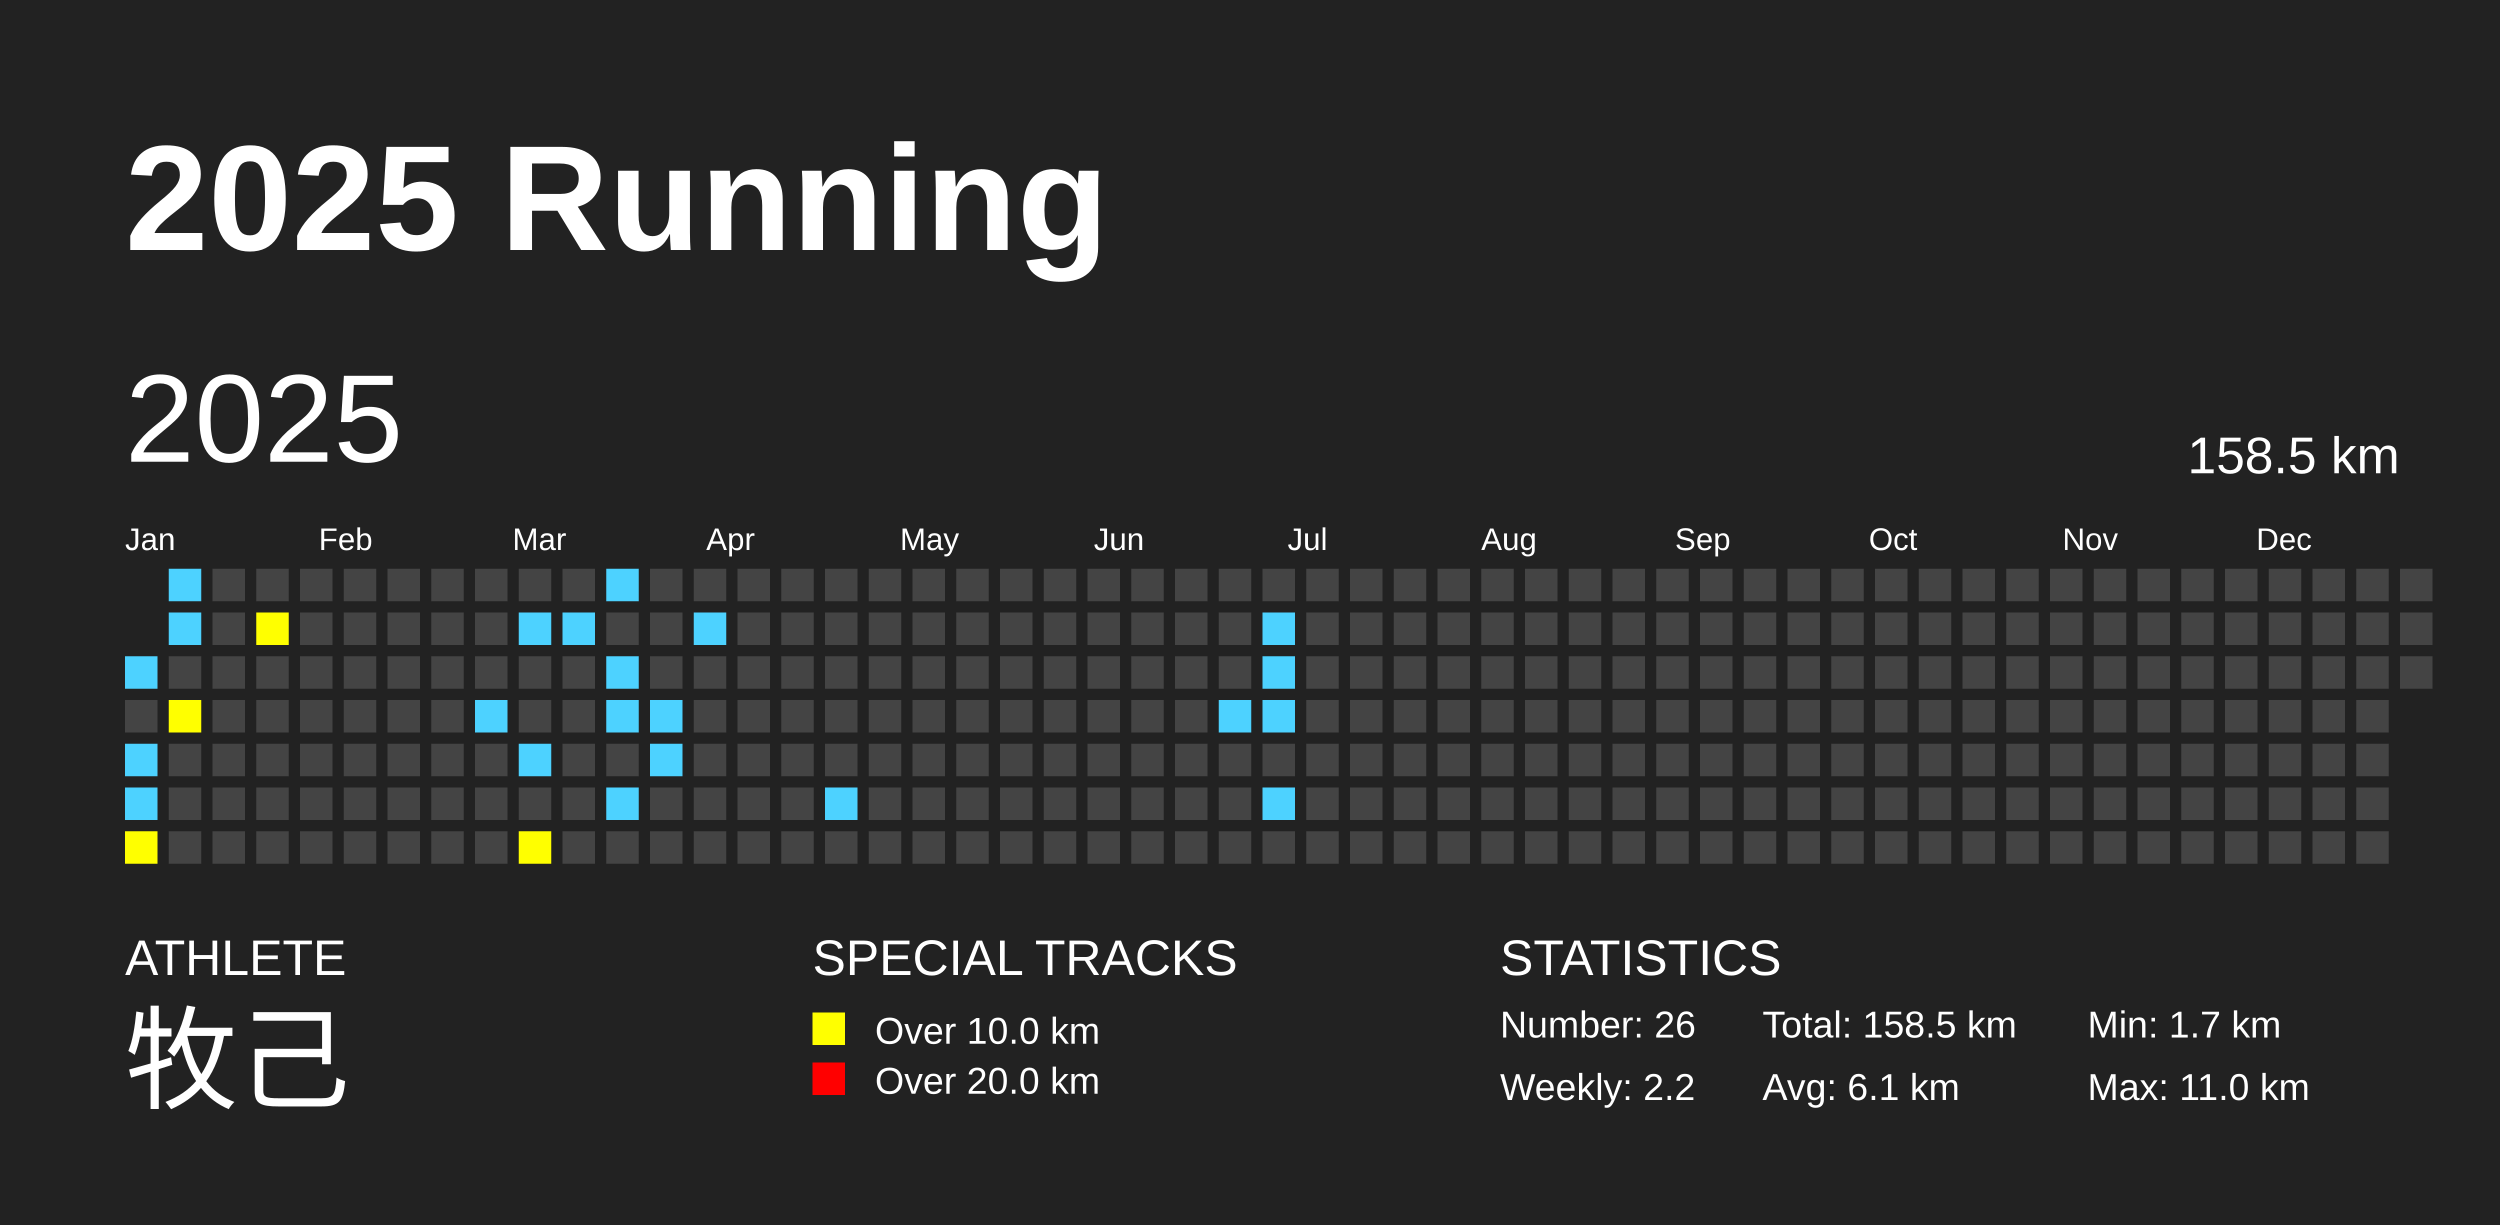
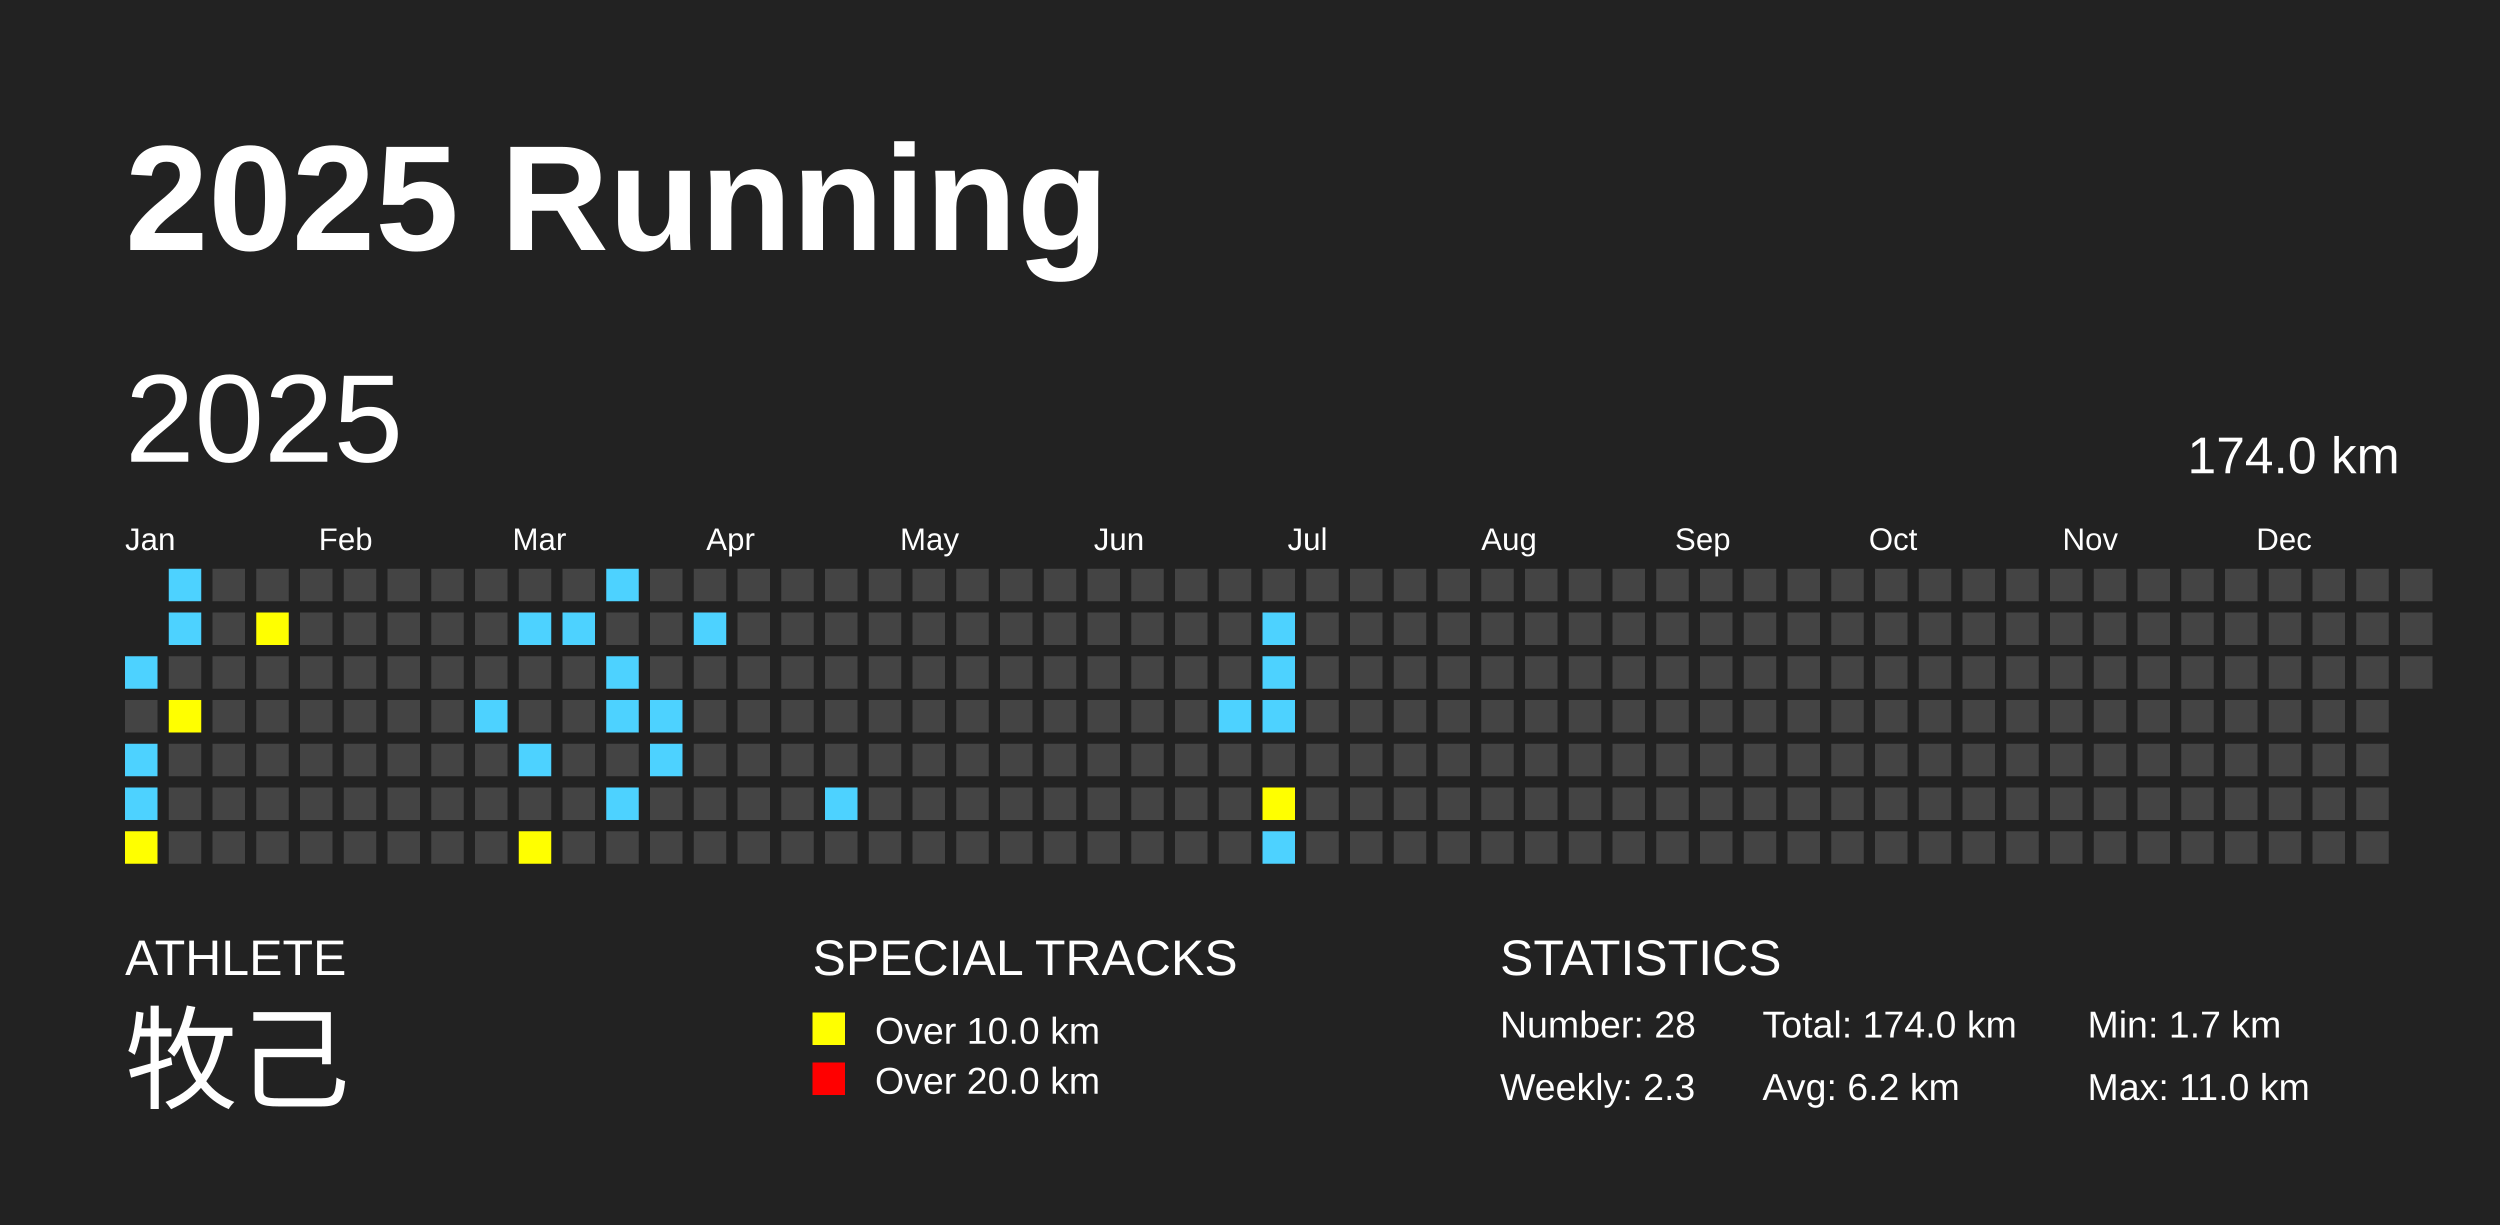
<svg xmlns="http://www.w3.org/2000/svg" baseProfile="full" height="98mm" version="1.1" viewBox="0,0,200,98" width="200mm">
  <defs />
  <rect fill="#222222" height="98" width="200" x="0" y="0" />
  <text fill="#FFFFFF" style="font-size:12px; font-family:Arial; font-weight:bold;" x="10" y="20">2025 Running</text>
  <text fill="#FFFFFF" style="font-size:4px; font-family:Arial" x="10" y="78">ATHLETE</text>
  <text fill="#FFFFFF" style="font-size:9px; font-family:Arial" x="10" y="88">牧己</text>
  <text fill="#FFFFFF" style="font-size:4px; font-family:Arial" x="65" y="78">SPECIAL TRACKS</text>
  <rect fill="yellow" height="2.6" width="2.6" x="65" y="81" />
  <text fill="#FFFFFF" style="font-size:3px; font-family:Arial" x="70" y="83.5">Over 10.0 km</text>
  <rect fill="red" height="2.6" width="2.6" x="65" y="85" />
  <text fill="#FFFFFF" style="font-size:3px; font-family:Arial" x="70" y="87.5">Over 20.0 km</text>
  <text fill="#FFFFFF" style="font-size:4px; font-family:Arial" x="120" y="78">STATISTICS</text>
-   <text fill="#FFFFFF" style="font-size:3px; font-family:Arial" x="120" y="83">Number: 26</text>
-   <text fill="#FFFFFF" style="font-size:3px; font-family:Arial" x="120" y="88">Weekly: 2.2</text>
-   <text fill="#FFFFFF" style="font-size:3px; font-family:Arial" x="141" y="83">Total: 158.5 km</text>
-   <text fill="#FFFFFF" style="font-size:3px; font-family:Arial" x="141" y="88">Avg: 6.1 km</text>
+   <text fill="#FFFFFF" style="font-size:3px; font-family:Arial" x="120" y="83">Number: 28</text>
+   <text fill="#FFFFFF" style="font-size:3px; font-family:Arial" x="120" y="88">Weekly: 2.3</text>
+   <text fill="#FFFFFF" style="font-size:3px; font-family:Arial" x="141" y="83">Total: 174.0 km</text>
+   <text fill="#FFFFFF" style="font-size:3px; font-family:Arial" x="141" y="88">Avg: 6.2 km</text>
  <text fill="#FFFFFF" style="font-size:3px; font-family:Arial" x="167" y="83">Min: 1.7 km</text>
  <text fill="#FFFFFF" style="font-size:3px; font-family:Arial" x="167" y="88">Max: 11.0 km</text>
  <text dominant-baseline="hanging" fill="#FFFFFF" style="font-size:10.0px; font-family:Arial;" x="10" y="30">2025</text>
-   <text dominant-baseline="hanging" fill="#FFFFFF" style="font-size:4.125px; font-family:Arial;" x="175" y="35">158.5 km</text>
+   <text dominant-baseline="hanging" fill="#FFFFFF" style="font-size:4.125px; font-family:Arial;" x="175" y="35">174.0 km</text>
  <text fill="#FFFFFF" style="font-size:2.5px; font-family:Arial" x="10.0" y="44">Jan</text>
  <text fill="#FFFFFF" style="font-size:2.5px; font-family:Arial" x="25.5" y="44">Feb</text>
  <text fill="#FFFFFF" style="font-size:2.5px; font-family:Arial" x="41.0" y="44">Mar</text>
  <text fill="#FFFFFF" style="font-size:2.5px; font-family:Arial" x="56.5" y="44">Apr</text>
  <text fill="#FFFFFF" style="font-size:2.5px; font-family:Arial" x="72.0" y="44">May</text>
  <text fill="#FFFFFF" style="font-size:2.5px; font-family:Arial" x="87.5" y="44">Jun</text>
  <text fill="#FFFFFF" style="font-size:2.5px; font-family:Arial" x="103.0" y="44">Jul</text>
  <text fill="#FFFFFF" style="font-size:2.5px; font-family:Arial" x="118.5" y="44">Aug</text>
  <text fill="#FFFFFF" style="font-size:2.5px; font-family:Arial" x="134.0" y="44">Sep</text>
  <text fill="#FFFFFF" style="font-size:2.5px; font-family:Arial" x="149.5" y="44">Oct</text>
  <text fill="#FFFFFF" style="font-size:2.5px; font-family:Arial" x="165.0" y="44">Nov</text>
  <text fill="#FFFFFF" style="font-size:2.5px; font-family:Arial" x="180.5" y="44">Dec</text>
  <rect fill="#4DD2FF" height="2.6" width="2.6" x="10.0" y="52.5" />
  <rect fill="#444444" height="2.6" width="2.6" x="10.0" y="56.0" />
  <rect fill="#4DD2FF" height="2.6" width="2.6" x="10.0" y="59.5" />
  <rect fill="#4DD2FF" height="2.6" width="2.6" x="10.0" y="63.0" />
  <rect fill="yellow" height="2.6" width="2.6" x="10.0" y="66.5" />
  <rect fill="#4DD2FF" height="2.6" width="2.6" x="13.5" y="45.5" />
  <rect fill="#4DD2FF" height="2.6" width="2.6" x="13.5" y="49.0" />
  <rect fill="#444444" height="2.6" width="2.6" x="13.5" y="52.5" />
  <rect fill="yellow" height="2.6" width="2.6" x="13.5" y="56.0" />
  <rect fill="#444444" height="2.6" width="2.6" x="13.5" y="59.5" />
  <rect fill="#444444" height="2.6" width="2.6" x="13.5" y="63.0" />
  <rect fill="#444444" height="2.6" width="2.6" x="13.5" y="66.5" />
  <rect fill="#444444" height="2.6" width="2.6" x="17.0" y="45.5" />
  <rect fill="#444444" height="2.6" width="2.6" x="17.0" y="49.0" />
  <rect fill="#444444" height="2.6" width="2.6" x="17.0" y="52.5" />
  <rect fill="#444444" height="2.6" width="2.6" x="17.0" y="56.0" />
  <rect fill="#444444" height="2.6" width="2.6" x="17.0" y="59.5" />
  <rect fill="#444444" height="2.6" width="2.6" x="17.0" y="63.0" />
  <rect fill="#444444" height="2.6" width="2.6" x="17.0" y="66.5" />
  <rect fill="#444444" height="2.6" width="2.6" x="20.5" y="45.5" />
  <rect fill="yellow" height="2.6" width="2.6" x="20.5" y="49.0" />
  <rect fill="#444444" height="2.6" width="2.6" x="20.5" y="52.5" />
  <rect fill="#444444" height="2.6" width="2.6" x="20.5" y="56.0" />
  <rect fill="#444444" height="2.6" width="2.6" x="20.5" y="59.5" />
  <rect fill="#444444" height="2.6" width="2.6" x="20.5" y="63.0" />
  <rect fill="#444444" height="2.6" width="2.6" x="20.5" y="66.5" />
  <rect fill="#444444" height="2.6" width="2.6" x="24.0" y="45.5" />
  <rect fill="#444444" height="2.6" width="2.6" x="24.0" y="49.0" />
  <rect fill="#444444" height="2.6" width="2.6" x="24.0" y="52.5" />
  <rect fill="#444444" height="2.6" width="2.6" x="24.0" y="56.0" />
  <rect fill="#444444" height="2.6" width="2.6" x="24.0" y="59.5" />
  <rect fill="#444444" height="2.6" width="2.6" x="24.0" y="63.0" />
  <rect fill="#444444" height="2.6" width="2.6" x="24.0" y="66.5" />
  <rect fill="#444444" height="2.6" width="2.6" x="27.5" y="45.5" />
  <rect fill="#444444" height="2.6" width="2.6" x="27.5" y="49.0" />
  <rect fill="#444444" height="2.6" width="2.6" x="27.5" y="52.5" />
  <rect fill="#444444" height="2.6" width="2.6" x="27.5" y="56.0" />
  <rect fill="#444444" height="2.6" width="2.6" x="27.5" y="59.5" />
  <rect fill="#444444" height="2.6" width="2.6" x="27.5" y="63.0" />
  <rect fill="#444444" height="2.6" width="2.6" x="27.5" y="66.5" />
  <rect fill="#444444" height="2.6" width="2.6" x="31.0" y="45.5" />
  <rect fill="#444444" height="2.6" width="2.6" x="31.0" y="49.0" />
  <rect fill="#444444" height="2.6" width="2.6" x="31.0" y="52.5" />
  <rect fill="#444444" height="2.6" width="2.6" x="31.0" y="56.0" />
  <rect fill="#444444" height="2.6" width="2.6" x="31.0" y="59.5" />
  <rect fill="#444444" height="2.6" width="2.6" x="31.0" y="63.0" />
  <rect fill="#444444" height="2.6" width="2.6" x="31.0" y="66.5" />
  <rect fill="#444444" height="2.6" width="2.6" x="34.5" y="45.5" />
  <rect fill="#444444" height="2.6" width="2.6" x="34.5" y="49.0" />
  <rect fill="#444444" height="2.6" width="2.6" x="34.5" y="52.5" />
  <rect fill="#444444" height="2.6" width="2.6" x="34.5" y="56.0" />
  <rect fill="#444444" height="2.6" width="2.6" x="34.5" y="59.5" />
  <rect fill="#444444" height="2.6" width="2.6" x="34.5" y="63.0" />
  <rect fill="#444444" height="2.6" width="2.6" x="34.5" y="66.5" />
  <rect fill="#444444" height="2.6" width="2.6" x="38.0" y="45.5" />
  <rect fill="#444444" height="2.6" width="2.6" x="38.0" y="49.0" />
  <rect fill="#444444" height="2.6" width="2.6" x="38.0" y="52.5" />
  <rect fill="#4DD2FF" height="2.6" width="2.6" x="38.0" y="56.0" />
  <rect fill="#444444" height="2.6" width="2.6" x="38.0" y="59.5" />
  <rect fill="#444444" height="2.6" width="2.6" x="38.0" y="63.0" />
  <rect fill="#444444" height="2.6" width="2.6" x="38.0" y="66.5" />
  <rect fill="#444444" height="2.6" width="2.6" x="41.5" y="45.5" />
  <rect fill="#4DD2FF" height="2.6" width="2.6" x="41.5" y="49.0" />
  <rect fill="#444444" height="2.6" width="2.6" x="41.5" y="52.5" />
  <rect fill="#444444" height="2.6" width="2.6" x="41.5" y="56.0" />
  <rect fill="#4DD2FF" height="2.6" width="2.6" x="41.5" y="59.5" />
  <rect fill="#444444" height="2.6" width="2.6" x="41.5" y="63.0" />
  <rect fill="yellow" height="2.6" width="2.6" x="41.5" y="66.5" />
  <rect fill="#444444" height="2.6" width="2.6" x="45.0" y="45.5" />
  <rect fill="#4DD2FF" height="2.6" width="2.6" x="45.0" y="49.0" />
  <rect fill="#444444" height="2.6" width="2.6" x="45.0" y="52.5" />
  <rect fill="#444444" height="2.6" width="2.6" x="45.0" y="56.0" />
  <rect fill="#444444" height="2.6" width="2.6" x="45.0" y="59.5" />
  <rect fill="#444444" height="2.6" width="2.6" x="45.0" y="63.0" />
  <rect fill="#444444" height="2.6" width="2.6" x="45.0" y="66.5" />
  <rect fill="#4DD2FF" height="2.6" width="2.6" x="48.5" y="45.5" />
  <rect fill="#444444" height="2.6" width="2.6" x="48.5" y="49.0" />
  <rect fill="#4DD2FF" height="2.6" width="2.6" x="48.5" y="52.5" />
  <rect fill="#4DD2FF" height="2.6" width="2.6" x="48.5" y="56.0" />
  <rect fill="#444444" height="2.6" width="2.6" x="48.5" y="59.5" />
  <rect fill="#4DD2FF" height="2.6" width="2.6" x="48.5" y="63.0" />
  <rect fill="#444444" height="2.6" width="2.6" x="48.5" y="66.5" />
  <rect fill="#444444" height="2.6" width="2.6" x="52.0" y="45.5" />
  <rect fill="#444444" height="2.6" width="2.6" x="52.0" y="49.0" />
  <rect fill="#444444" height="2.6" width="2.6" x="52.0" y="52.5" />
  <rect fill="#4DD2FF" height="2.6" width="2.6" x="52.0" y="56.0" />
  <rect fill="#4DD2FF" height="2.6" width="2.6" x="52.0" y="59.5" />
  <rect fill="#444444" height="2.6" width="2.6" x="52.0" y="63.0" />
  <rect fill="#444444" height="2.6" width="2.6" x="52.0" y="66.5" />
  <rect fill="#444444" height="2.6" width="2.6" x="55.5" y="45.5" />
  <rect fill="#4DD2FF" height="2.6" width="2.6" x="55.5" y="49.0" />
  <rect fill="#444444" height="2.6" width="2.6" x="55.5" y="52.5" />
  <rect fill="#444444" height="2.6" width="2.6" x="55.5" y="56.0" />
  <rect fill="#444444" height="2.6" width="2.6" x="55.5" y="59.5" />
  <rect fill="#444444" height="2.6" width="2.6" x="55.5" y="63.0" />
  <rect fill="#444444" height="2.6" width="2.6" x="55.5" y="66.5" />
  <rect fill="#444444" height="2.6" width="2.6" x="59.0" y="45.5" />
  <rect fill="#444444" height="2.6" width="2.6" x="59.0" y="49.0" />
  <rect fill="#444444" height="2.6" width="2.6" x="59.0" y="52.5" />
  <rect fill="#444444" height="2.6" width="2.6" x="59.0" y="56.0" />
  <rect fill="#444444" height="2.6" width="2.6" x="59.0" y="59.5" />
  <rect fill="#444444" height="2.6" width="2.6" x="59.0" y="63.0" />
  <rect fill="#444444" height="2.6" width="2.6" x="59.0" y="66.5" />
  <rect fill="#444444" height="2.6" width="2.6" x="62.5" y="45.5" />
  <rect fill="#444444" height="2.6" width="2.6" x="62.5" y="49.0" />
  <rect fill="#444444" height="2.6" width="2.6" x="62.5" y="52.5" />
  <rect fill="#444444" height="2.6" width="2.6" x="62.5" y="56.0" />
  <rect fill="#444444" height="2.6" width="2.6" x="62.5" y="59.5" />
  <rect fill="#444444" height="2.6" width="2.6" x="62.5" y="63.0" />
  <rect fill="#444444" height="2.6" width="2.6" x="62.5" y="66.5" />
  <rect fill="#444444" height="2.6" width="2.6" x="66.0" y="45.5" />
  <rect fill="#444444" height="2.6" width="2.6" x="66.0" y="49.0" />
  <rect fill="#444444" height="2.6" width="2.6" x="66.0" y="52.5" />
  <rect fill="#444444" height="2.6" width="2.6" x="66.0" y="56.0" />
  <rect fill="#444444" height="2.6" width="2.6" x="66.0" y="59.5" />
  <rect fill="#4DD2FF" height="2.6" width="2.6" x="66.0" y="63.0" />
  <rect fill="#444444" height="2.6" width="2.6" x="66.0" y="66.5" />
  <rect fill="#444444" height="2.6" width="2.6" x="69.5" y="45.5" />
  <rect fill="#444444" height="2.6" width="2.6" x="69.5" y="49.0" />
  <rect fill="#444444" height="2.6" width="2.6" x="69.5" y="52.5" />
  <rect fill="#444444" height="2.6" width="2.6" x="69.5" y="56.0" />
  <rect fill="#444444" height="2.6" width="2.6" x="69.5" y="59.5" />
  <rect fill="#444444" height="2.6" width="2.6" x="69.5" y="63.0" />
  <rect fill="#444444" height="2.6" width="2.6" x="69.5" y="66.5" />
  <rect fill="#444444" height="2.6" width="2.6" x="73.0" y="45.5" />
  <rect fill="#444444" height="2.6" width="2.6" x="73.0" y="49.0" />
  <rect fill="#444444" height="2.6" width="2.6" x="73.0" y="52.5" />
  <rect fill="#444444" height="2.6" width="2.6" x="73.0" y="56.0" />
  <rect fill="#444444" height="2.6" width="2.6" x="73.0" y="59.5" />
  <rect fill="#444444" height="2.6" width="2.6" x="73.0" y="63.0" />
  <rect fill="#444444" height="2.6" width="2.6" x="73.0" y="66.5" />
  <rect fill="#444444" height="2.6" width="2.6" x="76.5" y="45.5" />
  <rect fill="#444444" height="2.6" width="2.6" x="76.5" y="49.0" />
  <rect fill="#444444" height="2.6" width="2.6" x="76.5" y="52.5" />
  <rect fill="#444444" height="2.6" width="2.6" x="76.5" y="56.0" />
  <rect fill="#444444" height="2.6" width="2.6" x="76.5" y="59.5" />
  <rect fill="#444444" height="2.6" width="2.6" x="76.5" y="63.0" />
  <rect fill="#444444" height="2.6" width="2.6" x="76.5" y="66.5" />
  <rect fill="#444444" height="2.6" width="2.6" x="80.0" y="45.5" />
  <rect fill="#444444" height="2.6" width="2.6" x="80.0" y="49.0" />
  <rect fill="#444444" height="2.6" width="2.6" x="80.0" y="52.5" />
  <rect fill="#444444" height="2.6" width="2.6" x="80.0" y="56.0" />
  <rect fill="#444444" height="2.6" width="2.6" x="80.0" y="59.5" />
  <rect fill="#444444" height="2.6" width="2.6" x="80.0" y="63.0" />
  <rect fill="#444444" height="2.6" width="2.6" x="80.0" y="66.5" />
  <rect fill="#444444" height="2.6" width="2.6" x="83.5" y="45.5" />
  <rect fill="#444444" height="2.6" width="2.6" x="83.5" y="49.0" />
  <rect fill="#444444" height="2.6" width="2.6" x="83.5" y="52.5" />
  <rect fill="#444444" height="2.6" width="2.6" x="83.5" y="56.0" />
  <rect fill="#444444" height="2.6" width="2.6" x="83.5" y="59.5" />
  <rect fill="#444444" height="2.6" width="2.6" x="83.5" y="63.0" />
  <rect fill="#444444" height="2.6" width="2.6" x="83.5" y="66.5" />
  <rect fill="#444444" height="2.6" width="2.6" x="87.0" y="45.5" />
  <rect fill="#444444" height="2.6" width="2.6" x="87.0" y="49.0" />
  <rect fill="#444444" height="2.6" width="2.6" x="87.0" y="52.5" />
  <rect fill="#444444" height="2.6" width="2.6" x="87.0" y="56.0" />
  <rect fill="#444444" height="2.6" width="2.6" x="87.0" y="59.5" />
  <rect fill="#444444" height="2.6" width="2.6" x="87.0" y="63.0" />
  <rect fill="#444444" height="2.6" width="2.6" x="87.0" y="66.5" />
  <rect fill="#444444" height="2.6" width="2.6" x="90.5" y="45.5" />
  <rect fill="#444444" height="2.6" width="2.6" x="90.5" y="49.0" />
  <rect fill="#444444" height="2.6" width="2.6" x="90.5" y="52.5" />
  <rect fill="#444444" height="2.6" width="2.6" x="90.5" y="56.0" />
  <rect fill="#444444" height="2.6" width="2.6" x="90.5" y="59.5" />
  <rect fill="#444444" height="2.6" width="2.6" x="90.5" y="63.0" />
  <rect fill="#444444" height="2.6" width="2.6" x="90.5" y="66.5" />
  <rect fill="#444444" height="2.6" width="2.6" x="94.0" y="45.5" />
  <rect fill="#444444" height="2.6" width="2.6" x="94.0" y="49.0" />
  <rect fill="#444444" height="2.6" width="2.6" x="94.0" y="52.5" />
  <rect fill="#444444" height="2.6" width="2.6" x="94.0" y="56.0" />
  <rect fill="#444444" height="2.6" width="2.6" x="94.0" y="59.5" />
  <rect fill="#444444" height="2.6" width="2.6" x="94.0" y="63.0" />
  <rect fill="#444444" height="2.6" width="2.6" x="94.0" y="66.5" />
  <rect fill="#444444" height="2.6" width="2.6" x="97.5" y="45.5" />
  <rect fill="#444444" height="2.6" width="2.6" x="97.5" y="49.0" />
  <rect fill="#444444" height="2.6" width="2.6" x="97.5" y="52.5" />
  <rect fill="#4DD2FF" height="2.6" width="2.6" x="97.5" y="56.0" />
  <rect fill="#444444" height="2.6" width="2.6" x="97.5" y="59.5" />
  <rect fill="#444444" height="2.6" width="2.6" x="97.5" y="63.0" />
  <rect fill="#444444" height="2.6" width="2.6" x="97.5" y="66.5" />
  <rect fill="#444444" height="2.6" width="2.6" x="101.0" y="45.5" />
  <rect fill="#4DD2FF" height="2.6" width="2.6" x="101.0" y="49.0" />
  <rect fill="#4DD2FF" height="2.6" width="2.6" x="101.0" y="52.5" />
  <rect fill="#4DD2FF" height="2.6" width="2.6" x="101.0" y="56.0" />
  <rect fill="#444444" height="2.6" width="2.6" x="101.0" y="59.5" />
-   <rect fill="#4DD2FF" height="2.6" width="2.6" x="101.0" y="63.0" />
-   <rect fill="#444444" height="2.6" width="2.6" x="101.0" y="66.5" />
+   <rect fill="yellow" height="2.6" width="2.6" x="101.0" y="63.0" />
+   <rect fill="#4DD2FF" height="2.6" width="2.6" x="101.0" y="66.5" />
  <rect fill="#444444" height="2.6" width="2.6" x="104.5" y="45.5" />
  <rect fill="#444444" height="2.6" width="2.6" x="104.5" y="49.0" />
  <rect fill="#444444" height="2.6" width="2.6" x="104.5" y="52.5" />
  <rect fill="#444444" height="2.6" width="2.6" x="104.5" y="56.0" />
  <rect fill="#444444" height="2.6" width="2.6" x="104.5" y="59.5" />
  <rect fill="#444444" height="2.6" width="2.6" x="104.5" y="63.0" />
  <rect fill="#444444" height="2.6" width="2.6" x="104.5" y="66.5" />
  <rect fill="#444444" height="2.6" width="2.6" x="108.0" y="45.5" />
  <rect fill="#444444" height="2.6" width="2.6" x="108.0" y="49.0" />
  <rect fill="#444444" height="2.6" width="2.6" x="108.0" y="52.5" />
  <rect fill="#444444" height="2.6" width="2.6" x="108.0" y="56.0" />
  <rect fill="#444444" height="2.6" width="2.6" x="108.0" y="59.5" />
  <rect fill="#444444" height="2.6" width="2.6" x="108.0" y="63.0" />
  <rect fill="#444444" height="2.6" width="2.6" x="108.0" y="66.5" />
  <rect fill="#444444" height="2.6" width="2.6" x="111.5" y="45.5" />
  <rect fill="#444444" height="2.6" width="2.6" x="111.5" y="49.0" />
  <rect fill="#444444" height="2.6" width="2.6" x="111.5" y="52.5" />
  <rect fill="#444444" height="2.6" width="2.6" x="111.5" y="56.0" />
  <rect fill="#444444" height="2.6" width="2.6" x="111.5" y="59.5" />
  <rect fill="#444444" height="2.6" width="2.6" x="111.5" y="63.0" />
  <rect fill="#444444" height="2.6" width="2.6" x="111.5" y="66.5" />
  <rect fill="#444444" height="2.6" width="2.6" x="115.0" y="45.5" />
  <rect fill="#444444" height="2.6" width="2.6" x="115.0" y="49.0" />
  <rect fill="#444444" height="2.6" width="2.6" x="115.0" y="52.5" />
  <rect fill="#444444" height="2.6" width="2.6" x="115.0" y="56.0" />
  <rect fill="#444444" height="2.6" width="2.6" x="115.0" y="59.5" />
  <rect fill="#444444" height="2.6" width="2.6" x="115.0" y="63.0" />
  <rect fill="#444444" height="2.6" width="2.6" x="115.0" y="66.5" />
  <rect fill="#444444" height="2.6" width="2.6" x="118.5" y="45.5" />
  <rect fill="#444444" height="2.6" width="2.6" x="118.5" y="49.0" />
  <rect fill="#444444" height="2.6" width="2.6" x="118.5" y="52.5" />
  <rect fill="#444444" height="2.6" width="2.6" x="118.5" y="56.0" />
  <rect fill="#444444" height="2.6" width="2.6" x="118.5" y="59.5" />
  <rect fill="#444444" height="2.6" width="2.6" x="118.5" y="63.0" />
  <rect fill="#444444" height="2.6" width="2.6" x="118.5" y="66.5" />
  <rect fill="#444444" height="2.6" width="2.6" x="122.0" y="45.5" />
  <rect fill="#444444" height="2.6" width="2.6" x="122.0" y="49.0" />
  <rect fill="#444444" height="2.6" width="2.6" x="122.0" y="52.5" />
  <rect fill="#444444" height="2.6" width="2.6" x="122.0" y="56.0" />
  <rect fill="#444444" height="2.6" width="2.6" x="122.0" y="59.5" />
  <rect fill="#444444" height="2.6" width="2.6" x="122.0" y="63.0" />
  <rect fill="#444444" height="2.6" width="2.6" x="122.0" y="66.5" />
  <rect fill="#444444" height="2.6" width="2.6" x="125.5" y="45.5" />
  <rect fill="#444444" height="2.6" width="2.6" x="125.5" y="49.0" />
  <rect fill="#444444" height="2.6" width="2.6" x="125.5" y="52.5" />
  <rect fill="#444444" height="2.6" width="2.6" x="125.5" y="56.0" />
  <rect fill="#444444" height="2.6" width="2.6" x="125.5" y="59.5" />
  <rect fill="#444444" height="2.6" width="2.6" x="125.5" y="63.0" />
  <rect fill="#444444" height="2.6" width="2.6" x="125.5" y="66.5" />
  <rect fill="#444444" height="2.6" width="2.6" x="129.0" y="45.5" />
  <rect fill="#444444" height="2.6" width="2.6" x="129.0" y="49.0" />
  <rect fill="#444444" height="2.6" width="2.6" x="129.0" y="52.5" />
  <rect fill="#444444" height="2.6" width="2.6" x="129.0" y="56.0" />
  <rect fill="#444444" height="2.6" width="2.6" x="129.0" y="59.5" />
  <rect fill="#444444" height="2.6" width="2.6" x="129.0" y="63.0" />
  <rect fill="#444444" height="2.6" width="2.6" x="129.0" y="66.5" />
  <rect fill="#444444" height="2.6" width="2.6" x="132.5" y="45.5" />
  <rect fill="#444444" height="2.6" width="2.6" x="132.5" y="49.0" />
  <rect fill="#444444" height="2.6" width="2.6" x="132.5" y="52.5" />
  <rect fill="#444444" height="2.6" width="2.6" x="132.5" y="56.0" />
  <rect fill="#444444" height="2.6" width="2.6" x="132.5" y="59.5" />
  <rect fill="#444444" height="2.6" width="2.6" x="132.5" y="63.0" />
  <rect fill="#444444" height="2.6" width="2.6" x="132.5" y="66.5" />
  <rect fill="#444444" height="2.6" width="2.6" x="136.0" y="45.5" />
  <rect fill="#444444" height="2.6" width="2.6" x="136.0" y="49.0" />
  <rect fill="#444444" height="2.6" width="2.6" x="136.0" y="52.5" />
  <rect fill="#444444" height="2.6" width="2.6" x="136.0" y="56.0" />
  <rect fill="#444444" height="2.6" width="2.6" x="136.0" y="59.5" />
  <rect fill="#444444" height="2.6" width="2.6" x="136.0" y="63.0" />
  <rect fill="#444444" height="2.6" width="2.6" x="136.0" y="66.5" />
  <rect fill="#444444" height="2.6" width="2.6" x="139.5" y="45.5" />
  <rect fill="#444444" height="2.6" width="2.6" x="139.5" y="49.0" />
  <rect fill="#444444" height="2.6" width="2.6" x="139.5" y="52.5" />
  <rect fill="#444444" height="2.6" width="2.6" x="139.5" y="56.0" />
  <rect fill="#444444" height="2.6" width="2.6" x="139.5" y="59.5" />
  <rect fill="#444444" height="2.6" width="2.6" x="139.5" y="63.0" />
  <rect fill="#444444" height="2.6" width="2.6" x="139.5" y="66.5" />
  <rect fill="#444444" height="2.6" width="2.6" x="143.0" y="45.5" />
  <rect fill="#444444" height="2.6" width="2.6" x="143.0" y="49.0" />
  <rect fill="#444444" height="2.6" width="2.6" x="143.0" y="52.5" />
  <rect fill="#444444" height="2.6" width="2.6" x="143.0" y="56.0" />
  <rect fill="#444444" height="2.6" width="2.6" x="143.0" y="59.5" />
  <rect fill="#444444" height="2.6" width="2.6" x="143.0" y="63.0" />
  <rect fill="#444444" height="2.6" width="2.6" x="143.0" y="66.5" />
  <rect fill="#444444" height="2.6" width="2.6" x="146.5" y="45.5" />
  <rect fill="#444444" height="2.6" width="2.6" x="146.5" y="49.0" />
  <rect fill="#444444" height="2.6" width="2.6" x="146.5" y="52.5" />
  <rect fill="#444444" height="2.6" width="2.6" x="146.5" y="56.0" />
  <rect fill="#444444" height="2.6" width="2.6" x="146.5" y="59.5" />
  <rect fill="#444444" height="2.6" width="2.6" x="146.5" y="63.0" />
  <rect fill="#444444" height="2.6" width="2.6" x="146.5" y="66.5" />
  <rect fill="#444444" height="2.6" width="2.6" x="150.0" y="45.5" />
  <rect fill="#444444" height="2.6" width="2.6" x="150.0" y="49.0" />
  <rect fill="#444444" height="2.6" width="2.6" x="150.0" y="52.5" />
  <rect fill="#444444" height="2.6" width="2.6" x="150.0" y="56.0" />
  <rect fill="#444444" height="2.6" width="2.6" x="150.0" y="59.5" />
  <rect fill="#444444" height="2.6" width="2.6" x="150.0" y="63.0" />
  <rect fill="#444444" height="2.6" width="2.6" x="150.0" y="66.5" />
  <rect fill="#444444" height="2.6" width="2.6" x="153.5" y="45.5" />
  <rect fill="#444444" height="2.6" width="2.6" x="153.5" y="49.0" />
  <rect fill="#444444" height="2.6" width="2.6" x="153.5" y="52.5" />
  <rect fill="#444444" height="2.6" width="2.6" x="153.5" y="56.0" />
  <rect fill="#444444" height="2.6" width="2.6" x="153.5" y="59.5" />
  <rect fill="#444444" height="2.6" width="2.6" x="153.5" y="63.0" />
  <rect fill="#444444" height="2.6" width="2.6" x="153.5" y="66.5" />
  <rect fill="#444444" height="2.6" width="2.6" x="157.0" y="45.5" />
  <rect fill="#444444" height="2.6" width="2.6" x="157.0" y="49.0" />
  <rect fill="#444444" height="2.6" width="2.6" x="157.0" y="52.5" />
  <rect fill="#444444" height="2.6" width="2.6" x="157.0" y="56.0" />
  <rect fill="#444444" height="2.6" width="2.6" x="157.0" y="59.5" />
  <rect fill="#444444" height="2.6" width="2.6" x="157.0" y="63.0" />
  <rect fill="#444444" height="2.6" width="2.6" x="157.0" y="66.5" />
  <rect fill="#444444" height="2.6" width="2.6" x="160.5" y="45.5" />
  <rect fill="#444444" height="2.6" width="2.6" x="160.5" y="49.0" />
  <rect fill="#444444" height="2.6" width="2.6" x="160.5" y="52.5" />
  <rect fill="#444444" height="2.6" width="2.6" x="160.5" y="56.0" />
  <rect fill="#444444" height="2.6" width="2.6" x="160.5" y="59.5" />
  <rect fill="#444444" height="2.6" width="2.6" x="160.5" y="63.0" />
  <rect fill="#444444" height="2.6" width="2.6" x="160.5" y="66.5" />
  <rect fill="#444444" height="2.6" width="2.6" x="164.0" y="45.5" />
  <rect fill="#444444" height="2.6" width="2.6" x="164.0" y="49.0" />
  <rect fill="#444444" height="2.6" width="2.6" x="164.0" y="52.5" />
  <rect fill="#444444" height="2.6" width="2.6" x="164.0" y="56.0" />
  <rect fill="#444444" height="2.6" width="2.6" x="164.0" y="59.5" />
  <rect fill="#444444" height="2.6" width="2.6" x="164.0" y="63.0" />
  <rect fill="#444444" height="2.6" width="2.6" x="164.0" y="66.5" />
  <rect fill="#444444" height="2.6" width="2.6" x="167.5" y="45.5" />
  <rect fill="#444444" height="2.6" width="2.6" x="167.5" y="49.0" />
  <rect fill="#444444" height="2.6" width="2.6" x="167.5" y="52.5" />
  <rect fill="#444444" height="2.6" width="2.6" x="167.5" y="56.0" />
  <rect fill="#444444" height="2.6" width="2.6" x="167.5" y="59.5" />
  <rect fill="#444444" height="2.6" width="2.6" x="167.5" y="63.0" />
  <rect fill="#444444" height="2.6" width="2.6" x="167.5" y="66.5" />
  <rect fill="#444444" height="2.6" width="2.6" x="171.0" y="45.5" />
  <rect fill="#444444" height="2.6" width="2.6" x="171.0" y="49.0" />
  <rect fill="#444444" height="2.6" width="2.6" x="171.0" y="52.5" />
  <rect fill="#444444" height="2.6" width="2.6" x="171.0" y="56.0" />
  <rect fill="#444444" height="2.6" width="2.6" x="171.0" y="59.5" />
  <rect fill="#444444" height="2.6" width="2.6" x="171.0" y="63.0" />
  <rect fill="#444444" height="2.6" width="2.6" x="171.0" y="66.5" />
  <rect fill="#444444" height="2.6" width="2.6" x="174.5" y="45.5" />
  <rect fill="#444444" height="2.6" width="2.6" x="174.5" y="49.0" />
  <rect fill="#444444" height="2.6" width="2.6" x="174.5" y="52.5" />
  <rect fill="#444444" height="2.6" width="2.6" x="174.5" y="56.0" />
  <rect fill="#444444" height="2.6" width="2.6" x="174.5" y="59.5" />
  <rect fill="#444444" height="2.6" width="2.6" x="174.5" y="63.0" />
  <rect fill="#444444" height="2.6" width="2.6" x="174.5" y="66.5" />
  <rect fill="#444444" height="2.6" width="2.6" x="178.0" y="45.5" />
  <rect fill="#444444" height="2.6" width="2.6" x="178.0" y="49.0" />
  <rect fill="#444444" height="2.6" width="2.6" x="178.0" y="52.5" />
  <rect fill="#444444" height="2.6" width="2.6" x="178.0" y="56.0" />
  <rect fill="#444444" height="2.6" width="2.6" x="178.0" y="59.5" />
  <rect fill="#444444" height="2.6" width="2.6" x="178.0" y="63.0" />
  <rect fill="#444444" height="2.6" width="2.6" x="178.0" y="66.5" />
  <rect fill="#444444" height="2.6" width="2.6" x="181.5" y="45.5" />
  <rect fill="#444444" height="2.6" width="2.6" x="181.5" y="49.0" />
  <rect fill="#444444" height="2.6" width="2.6" x="181.5" y="52.5" />
  <rect fill="#444444" height="2.6" width="2.6" x="181.5" y="56.0" />
  <rect fill="#444444" height="2.6" width="2.6" x="181.5" y="59.5" />
  <rect fill="#444444" height="2.6" width="2.6" x="181.5" y="63.0" />
  <rect fill="#444444" height="2.6" width="2.6" x="181.5" y="66.5" />
  <rect fill="#444444" height="2.6" width="2.6" x="185.0" y="45.5" />
  <rect fill="#444444" height="2.6" width="2.6" x="185.0" y="49.0" />
  <rect fill="#444444" height="2.6" width="2.6" x="185.0" y="52.5" />
  <rect fill="#444444" height="2.6" width="2.6" x="185.0" y="56.0" />
  <rect fill="#444444" height="2.6" width="2.6" x="185.0" y="59.5" />
  <rect fill="#444444" height="2.6" width="2.6" x="185.0" y="63.0" />
  <rect fill="#444444" height="2.6" width="2.6" x="185.0" y="66.5" />
  <rect fill="#444444" height="2.6" width="2.6" x="188.5" y="45.5" />
  <rect fill="#444444" height="2.6" width="2.6" x="188.5" y="49.0" />
  <rect fill="#444444" height="2.6" width="2.6" x="188.5" y="52.5" />
  <rect fill="#444444" height="2.6" width="2.6" x="188.5" y="56.0" />
  <rect fill="#444444" height="2.6" width="2.6" x="188.5" y="59.5" />
  <rect fill="#444444" height="2.6" width="2.6" x="188.5" y="63.0" />
  <rect fill="#444444" height="2.6" width="2.6" x="188.5" y="66.5" />
  <rect fill="#444444" height="2.6" width="2.6" x="192.0" y="45.5" />
  <rect fill="#444444" height="2.6" width="2.6" x="192.0" y="49.0" />
  <rect fill="#444444" height="2.6" width="2.6" x="192.0" y="52.5" />
</svg>
